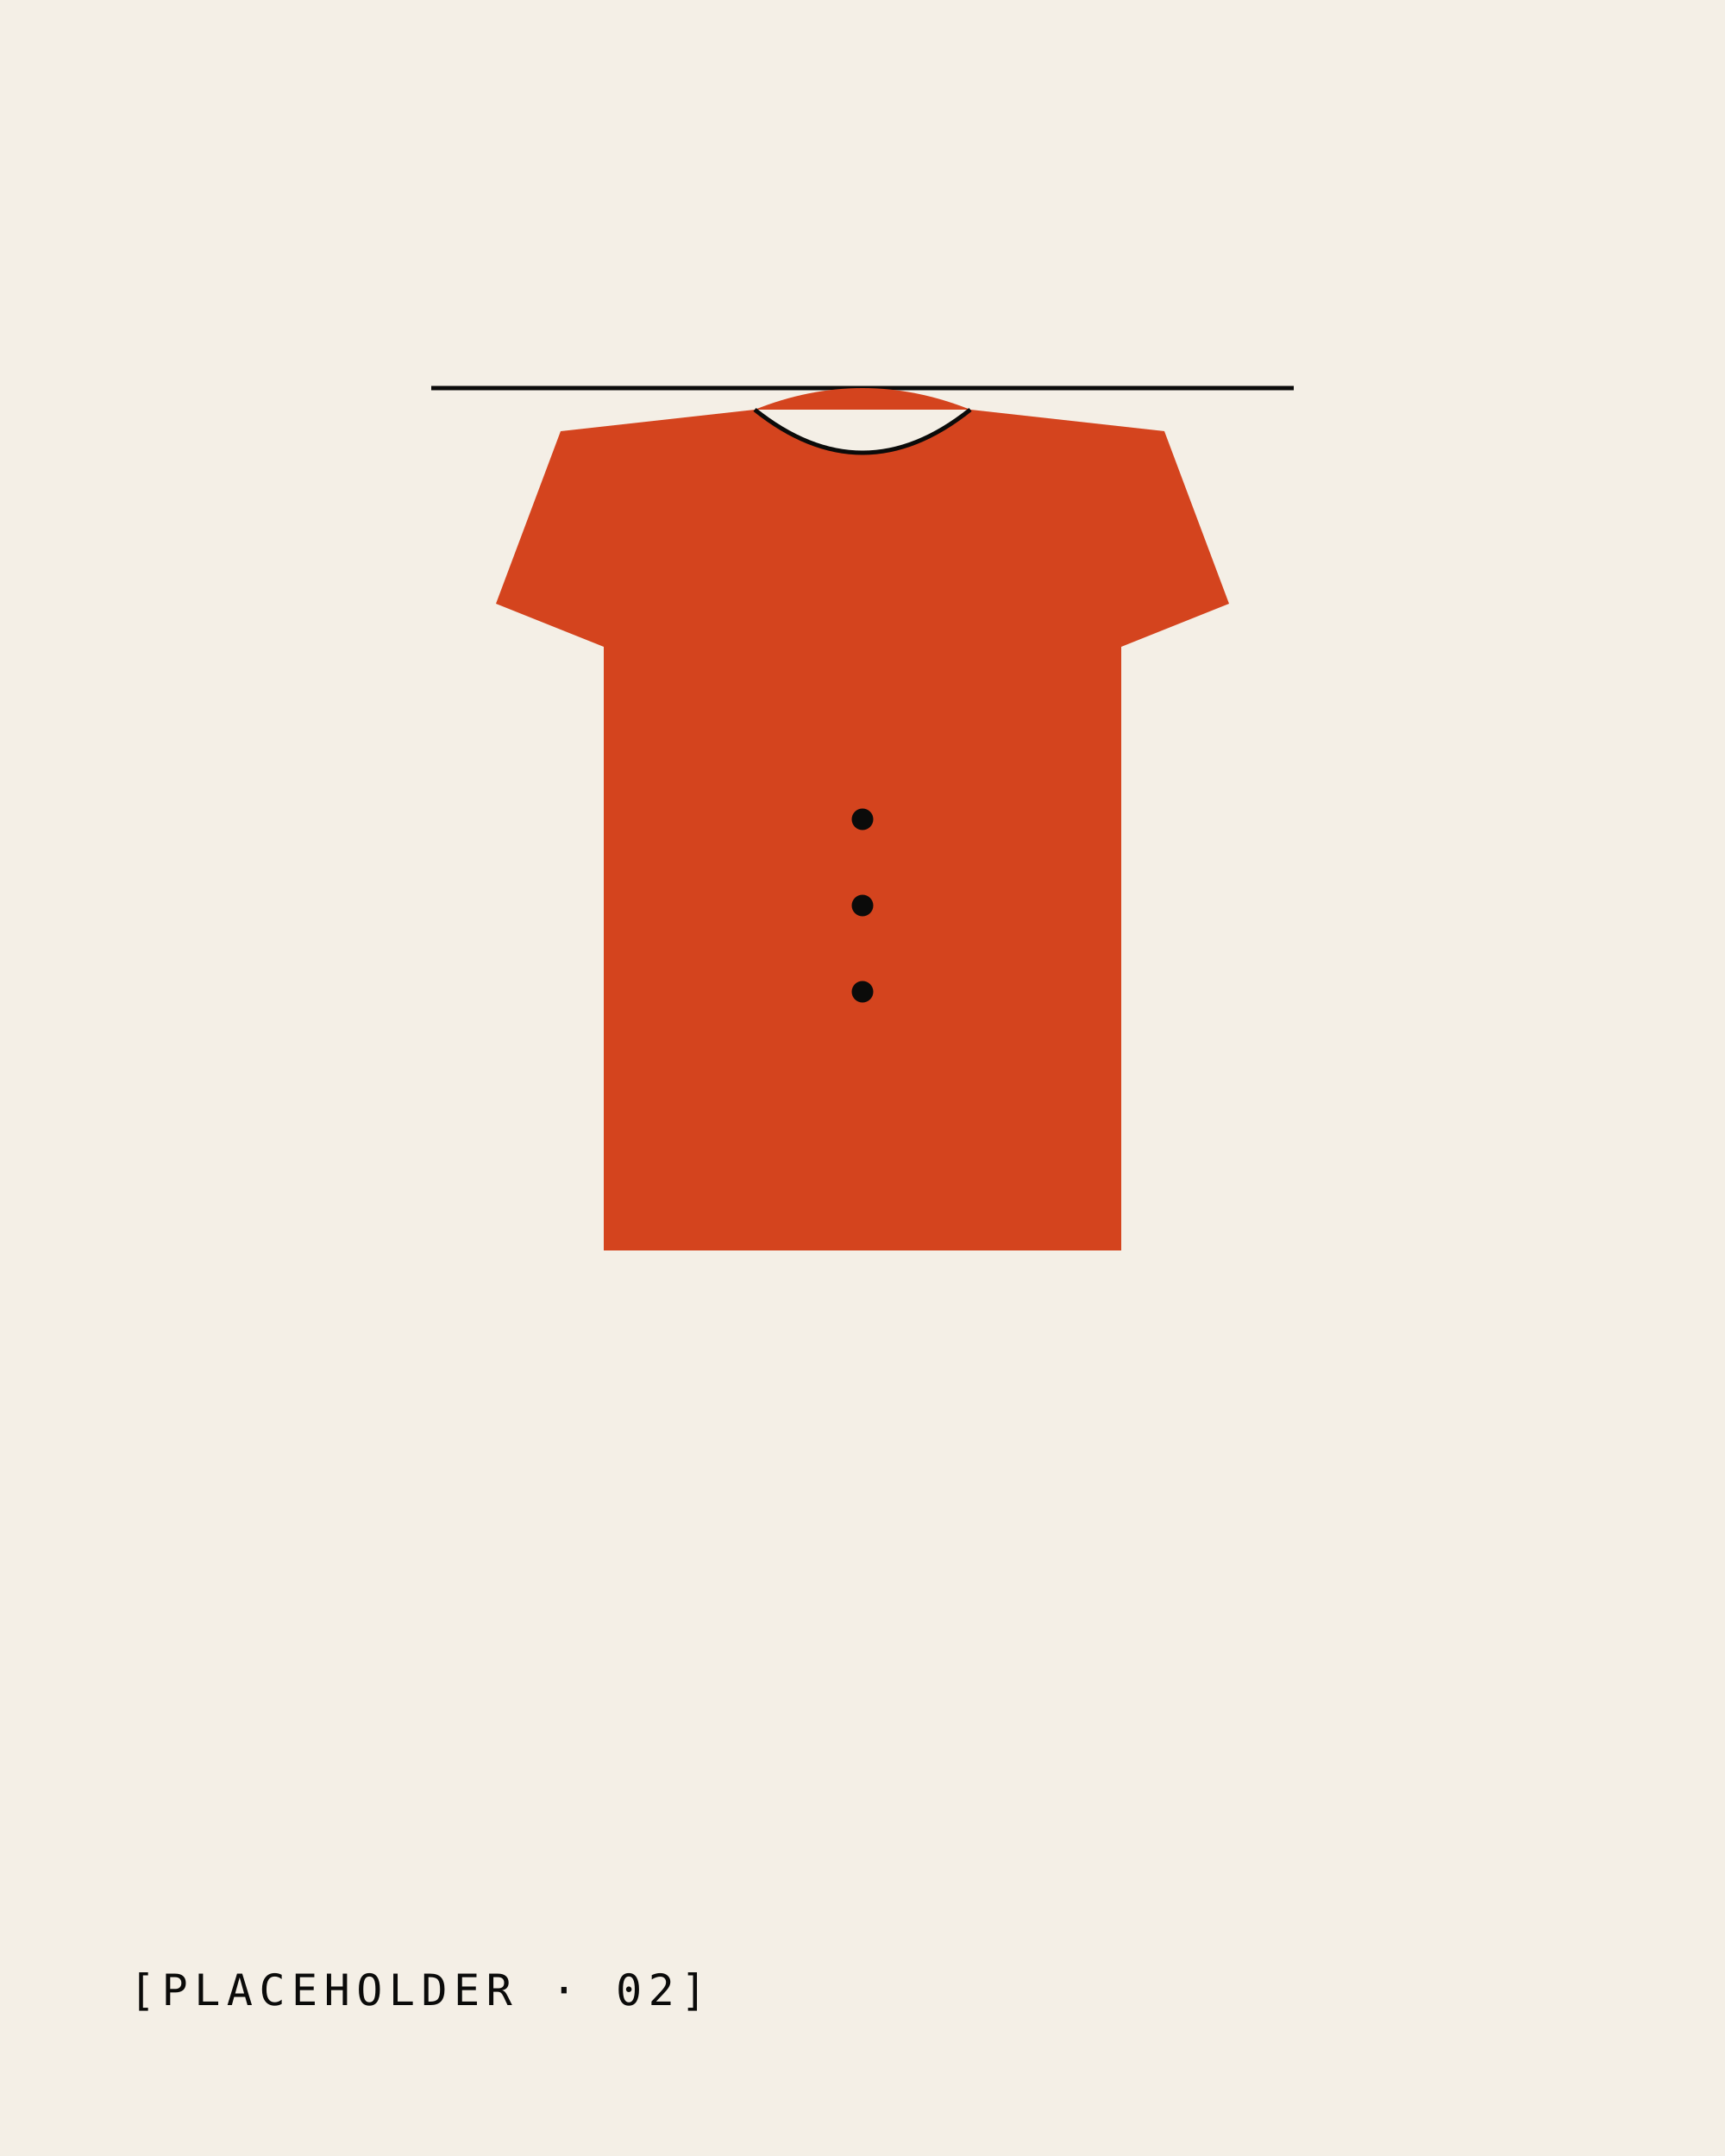
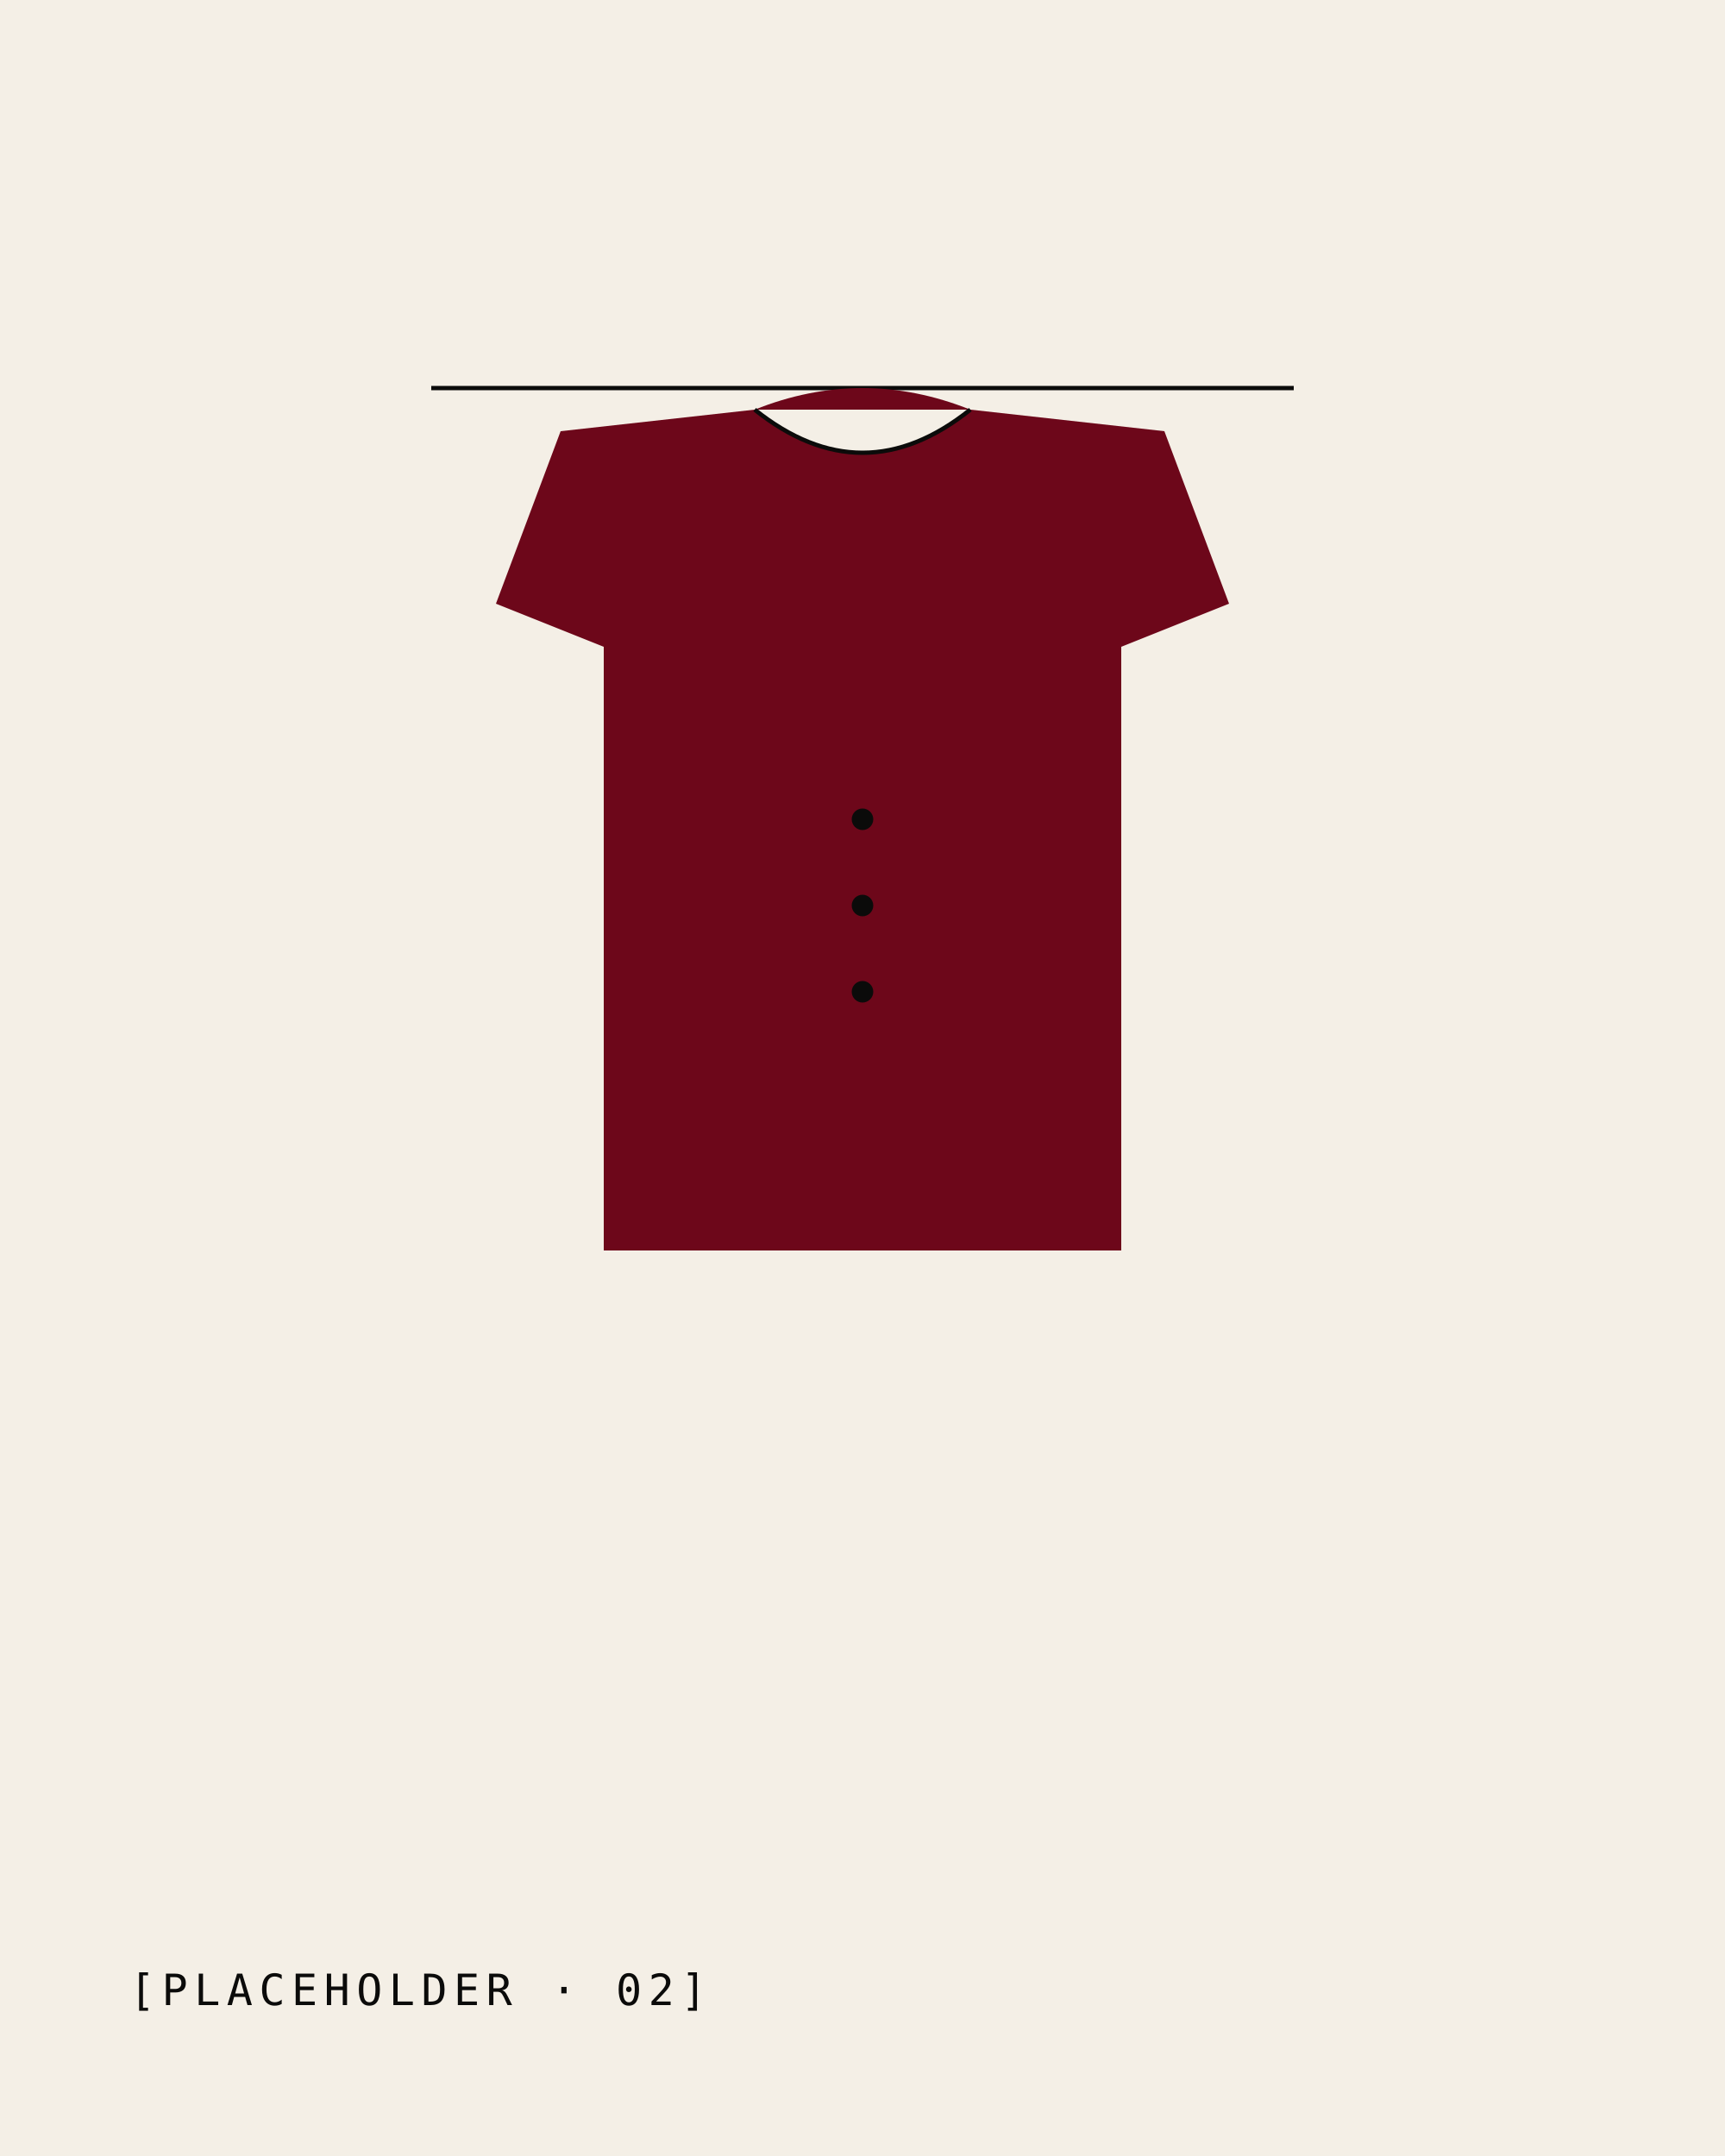
<svg xmlns="http://www.w3.org/2000/svg" viewBox="0 0 800 1000" role="img" aria-label="Placeholder product image — hanging shirt">
  <rect width="800" height="1000" fill="#f4efe6" />
  <line x1="200" y1="180" x2="600" y2="180" stroke="#0b0b0a" stroke-width="2" />
  <g transform="translate(400 200)">
-     <path d="M-140 0 L-50 -10 Q0 -30 50 -10 L140 0 L170 80 L120 100 L120 380 L-120 380 L-120 100 L-170 80 Z" fill="#d4441e" />
+     <path d="M-140 0 L-50 -10 Q0 -30 50 -10 L140 0 L170 80 L120 100 L120 380 L-120 380 L-120 100 L-170 80 Z" fill="#6d071a" />
    <path d="M-50 -10 Q0 30 50 -10" fill="#f4efe6" stroke="#0b0b0a" stroke-width="2" />
    <circle cx="0" cy="180" r="5" fill="#0b0b0a" />
    <circle cx="0" cy="220" r="5" fill="#0b0b0a" />
    <circle cx="0" cy="260" r="5" fill="#0b0b0a" />
  </g>
  <text x="60" y="930" font-family="JetBrains Mono, monospace" font-size="20" letter-spacing="3" fill="#0b0b0a">[PLACEHOLDER · 02]</text>
</svg>
